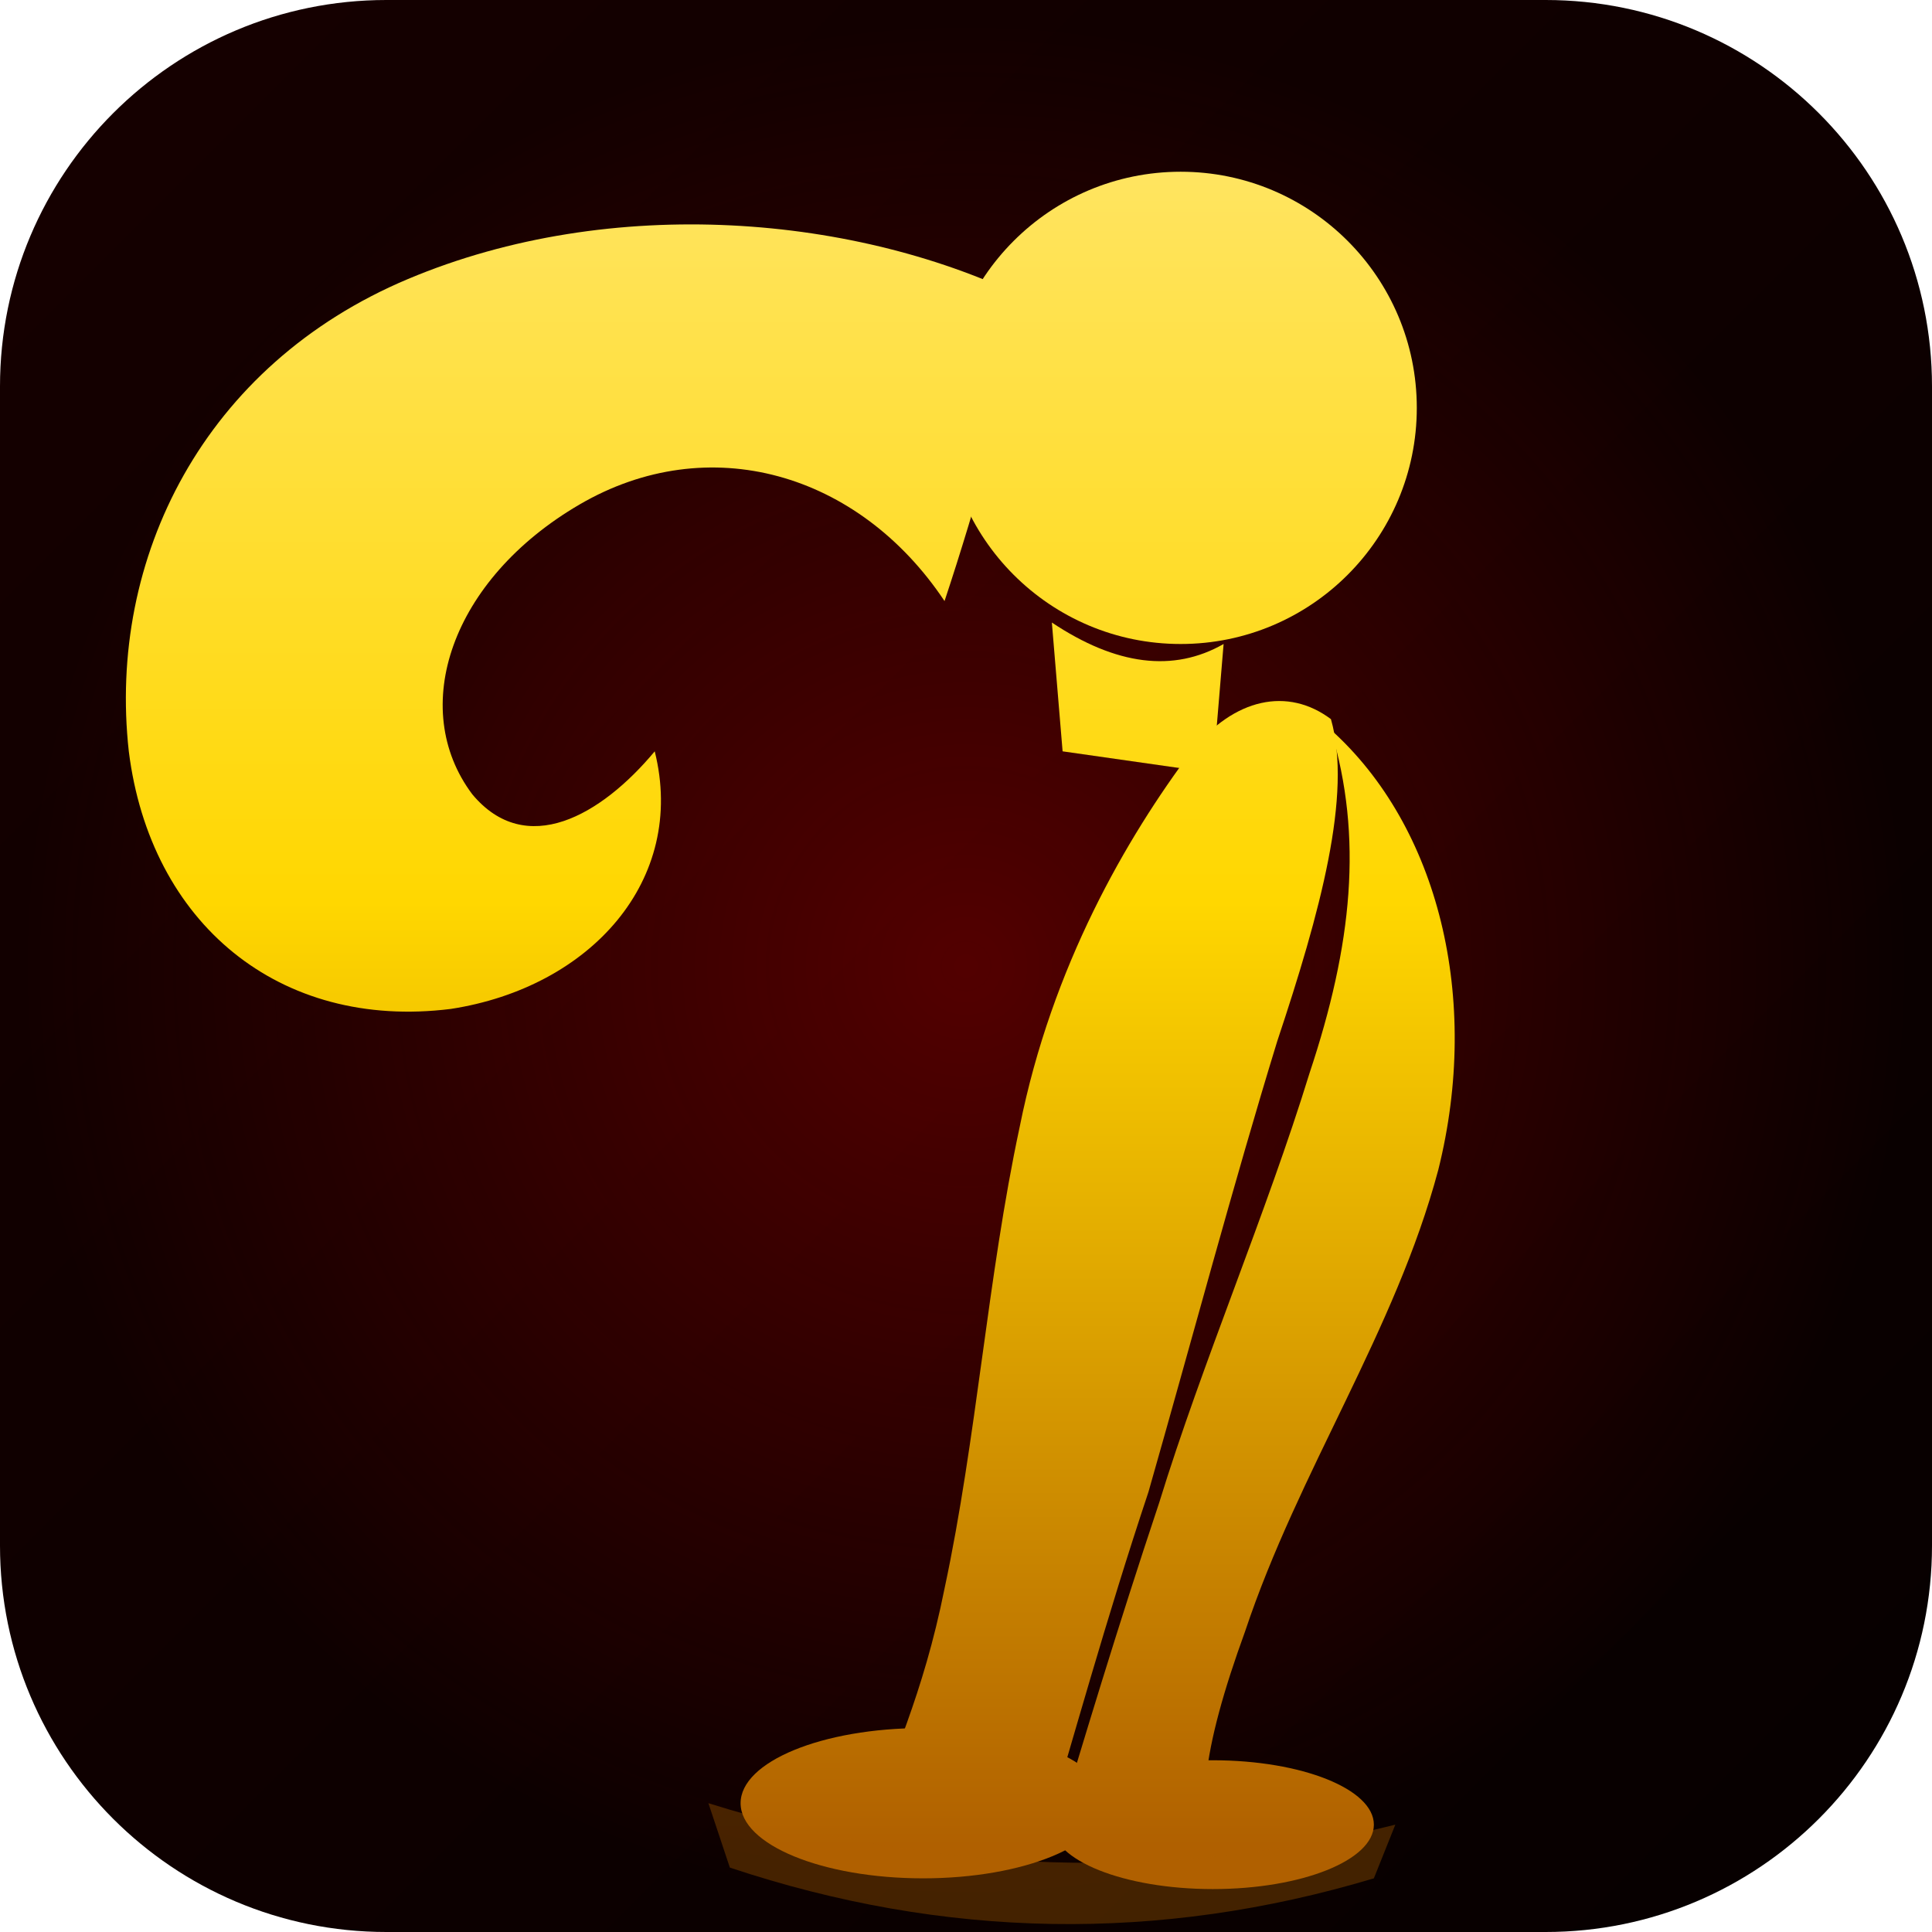
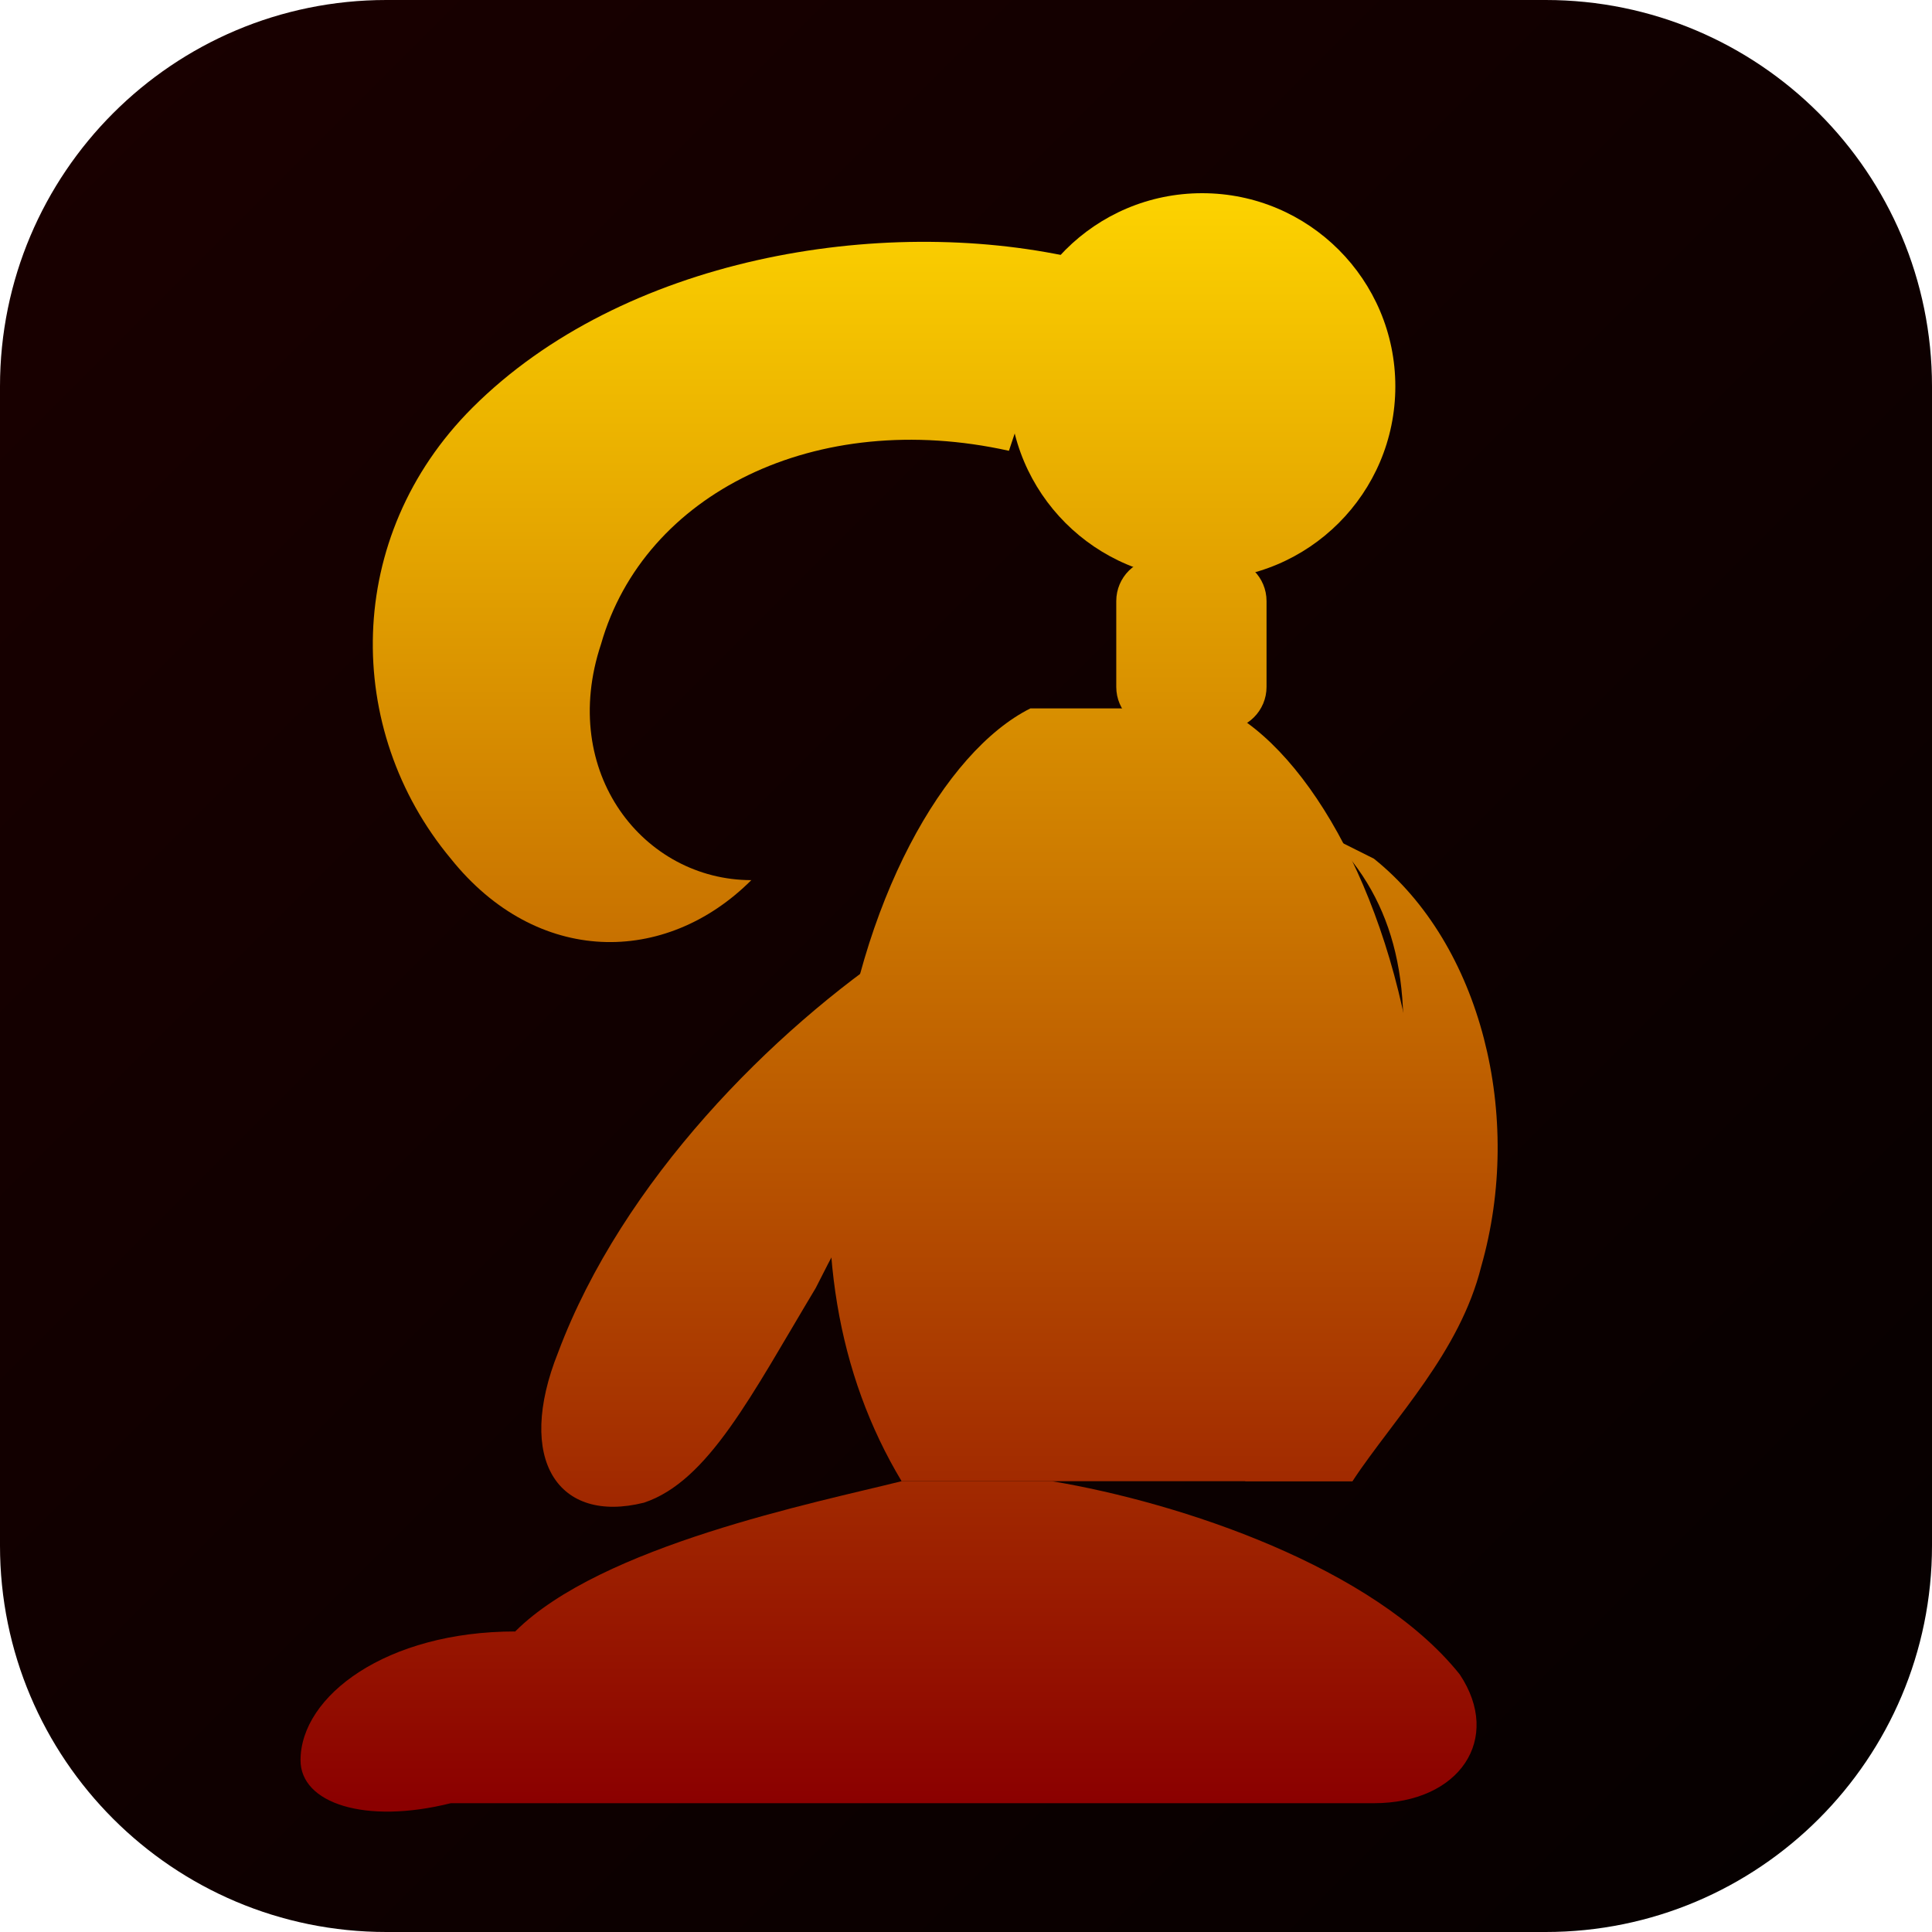
<svg xmlns="http://www.w3.org/2000/svg" width="180" height="180" viewBox="0 0 180 180" fill="none">
  <defs>
    <linearGradient id="bg" x1="0" y1="0" x2="180" y2="180" gradientUnits="userSpaceOnUse">
-       <stop stop-color="#160000" />
-       <stop offset="1" stop-color="#060000" />
+       <stop stop-color="#1a0000" />
+       <stop offset="1" stop-color="#050000" />
    </linearGradient>
-     <linearGradient id="g" x1="90" y1="12" x2="90" y2="172" gradientUnits="userSpaceOnUse">
-       <stop stop-color="#FFE566" />
-       <stop offset="0.45" stop-color="#FFD700" />
-       <stop offset="1" stop-color="#B06000" />
+     <linearGradient id="sil" x1="90" y1="15" x2="90" y2="168" gradientUnits="userSpaceOnUse">
+       <stop stop-color="#FFD700" />
+       <stop offset="1" stop-color="#8B0000" />
    </linearGradient>
-     <radialGradient id="gl" cx="90" cy="90" r="88" gradientUnits="userSpaceOnUse">
-       <stop stop-color="#8B0000" stop-opacity="0.55" />
-       <stop offset="1" stop-color="#8B0000" stop-opacity="0" />
-     </radialGradient>
  </defs>
  <rect width="180" height="180" rx="36" fill="url(#bg)" />
-   <rect width="180" height="180" rx="36" fill="url(#gl)" />
-   <path d="M 96 28 C 80 20 57 18 38 26 C 19 34 10 52 12 70 C 14 86 26 96 42 94 C 55 92 64 82 61 70 C 56 76 49 80 44 74 C 38 66 42 54 54 47 C 66 40 80 44 88 56 C 91 47 94 36 96 28 Z" fill="url(#g)" />
-   <circle cx="110" cy="38" r="22" fill="url(#g)" />
-   <path d="M 98 58 L 99 70 L 113 72 L 114 60 Q 107 64 98 58 Z" fill="url(#g)" />
-   <path d="M 111 70 C 105 78 98 90 95 105 C 92 119 91 134 88 148 C 86 158 83 164 81 170 L 97 172 C 100 162 103 151 107 139 C 111 125 115 110 119 97 C 123 85 126 74 124 67 C 120 64 115 65 111 70 Z" fill="url(#g)" />
-   <path d="M 124 68 C 134 77 138 93 134 109 C 130 124 121 137 116 152 C 112 163 111 170 114 174 L 98 172 C 101 162 104 152 108 140 C 112 127 118 113 122 100 C 126 88 127 78 124 68 Z" fill="url(#g)" />
-   <ellipse cx="86" cy="168" rx="17" ry="7" fill="url(#g)" />
-   <ellipse cx="113" cy="170" rx="15" ry="6" fill="url(#g)" />
-   <path d="M 66 168 Q 98 178 130 170 L 128 175 Q 98 184 68 174 Z" fill="url(#g)" opacity="0.35" />
+   <circle cx="112" cy="36" r="18" fill="url(#sil)" />
+   <path d="M 100 24 C 82 20 58 24 44 38 C 32 50 32 68 42 80 C 50 90 62 90 70 82 C 60 82 52 72 56 60 C 60 46 76 38 94 42 Z" fill="url(#sil)" />
+   <rect x="104" y="52" width="14" height="16" rx="4" fill="url(#sil)" />
+   <path d="M 96 66 C 88 70 80 84 78 102 C 76 116 78 128 84 138 L 126 138 C 132 128 134 116 132 102 C 130 84 122 70 114 66 Z" fill="url(#sil)" />
+   <path d="M 128 80 C 138 88 142 104 138 118 C 136 126 130 132 126 138 L 116 138 C 122 128 128 116 130 104 C 132 92 130 84 124 78 Z" fill="url(#sil)" />
+   <path d="M 84 138 C 76 140 56 144 48 152 C 42 158 44 166 52 168 L 128 168 C 136 168 140 162 136 156 C 128 146 110 140 98 138 Z" fill="url(#sil)" />
+   <path d="M 48 152 C 36 152 28 158 28 164 C 28 168 34 170 42 168 L 52 168 C 48 164 44 160 48 152 Z" fill="url(#sil)" />
+   <path d="M 84 88 C 72 96 58 110 52 126 C 48 136 52 142 60 140 C 66 138 70 130 76 120 C 82 108 90 96 96 90 Z" fill="url(#sil)" />
</svg>
